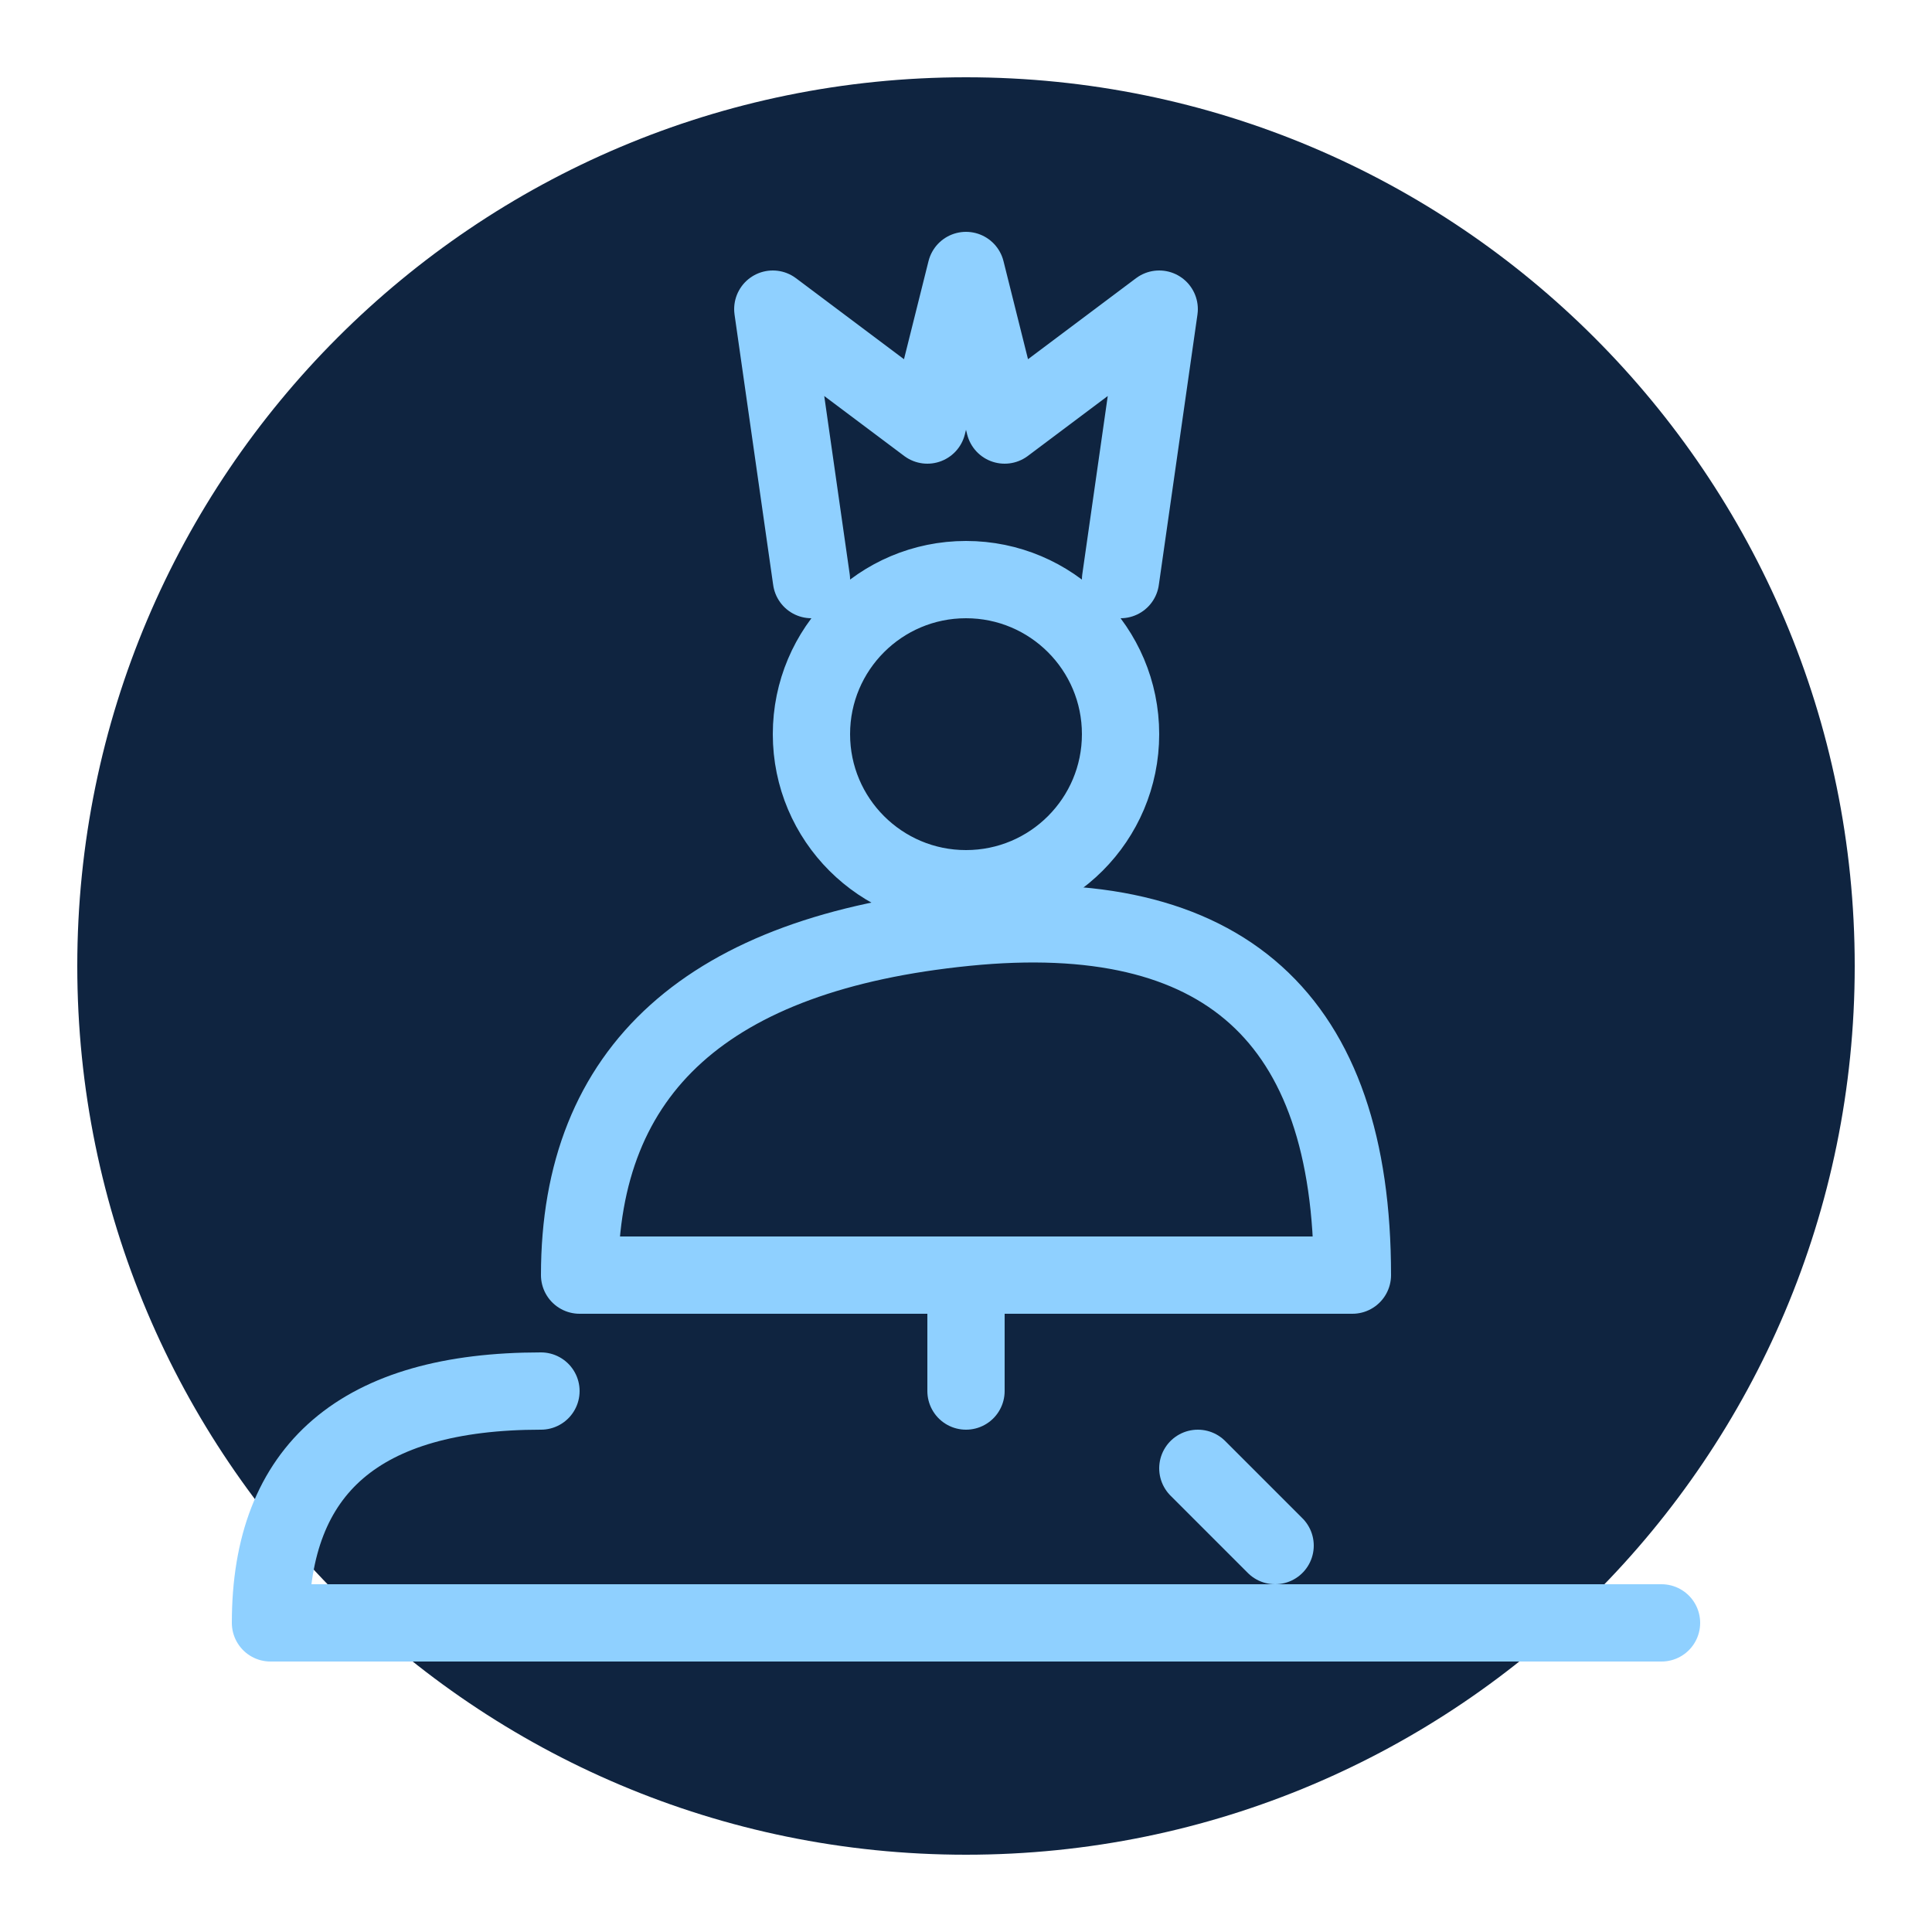
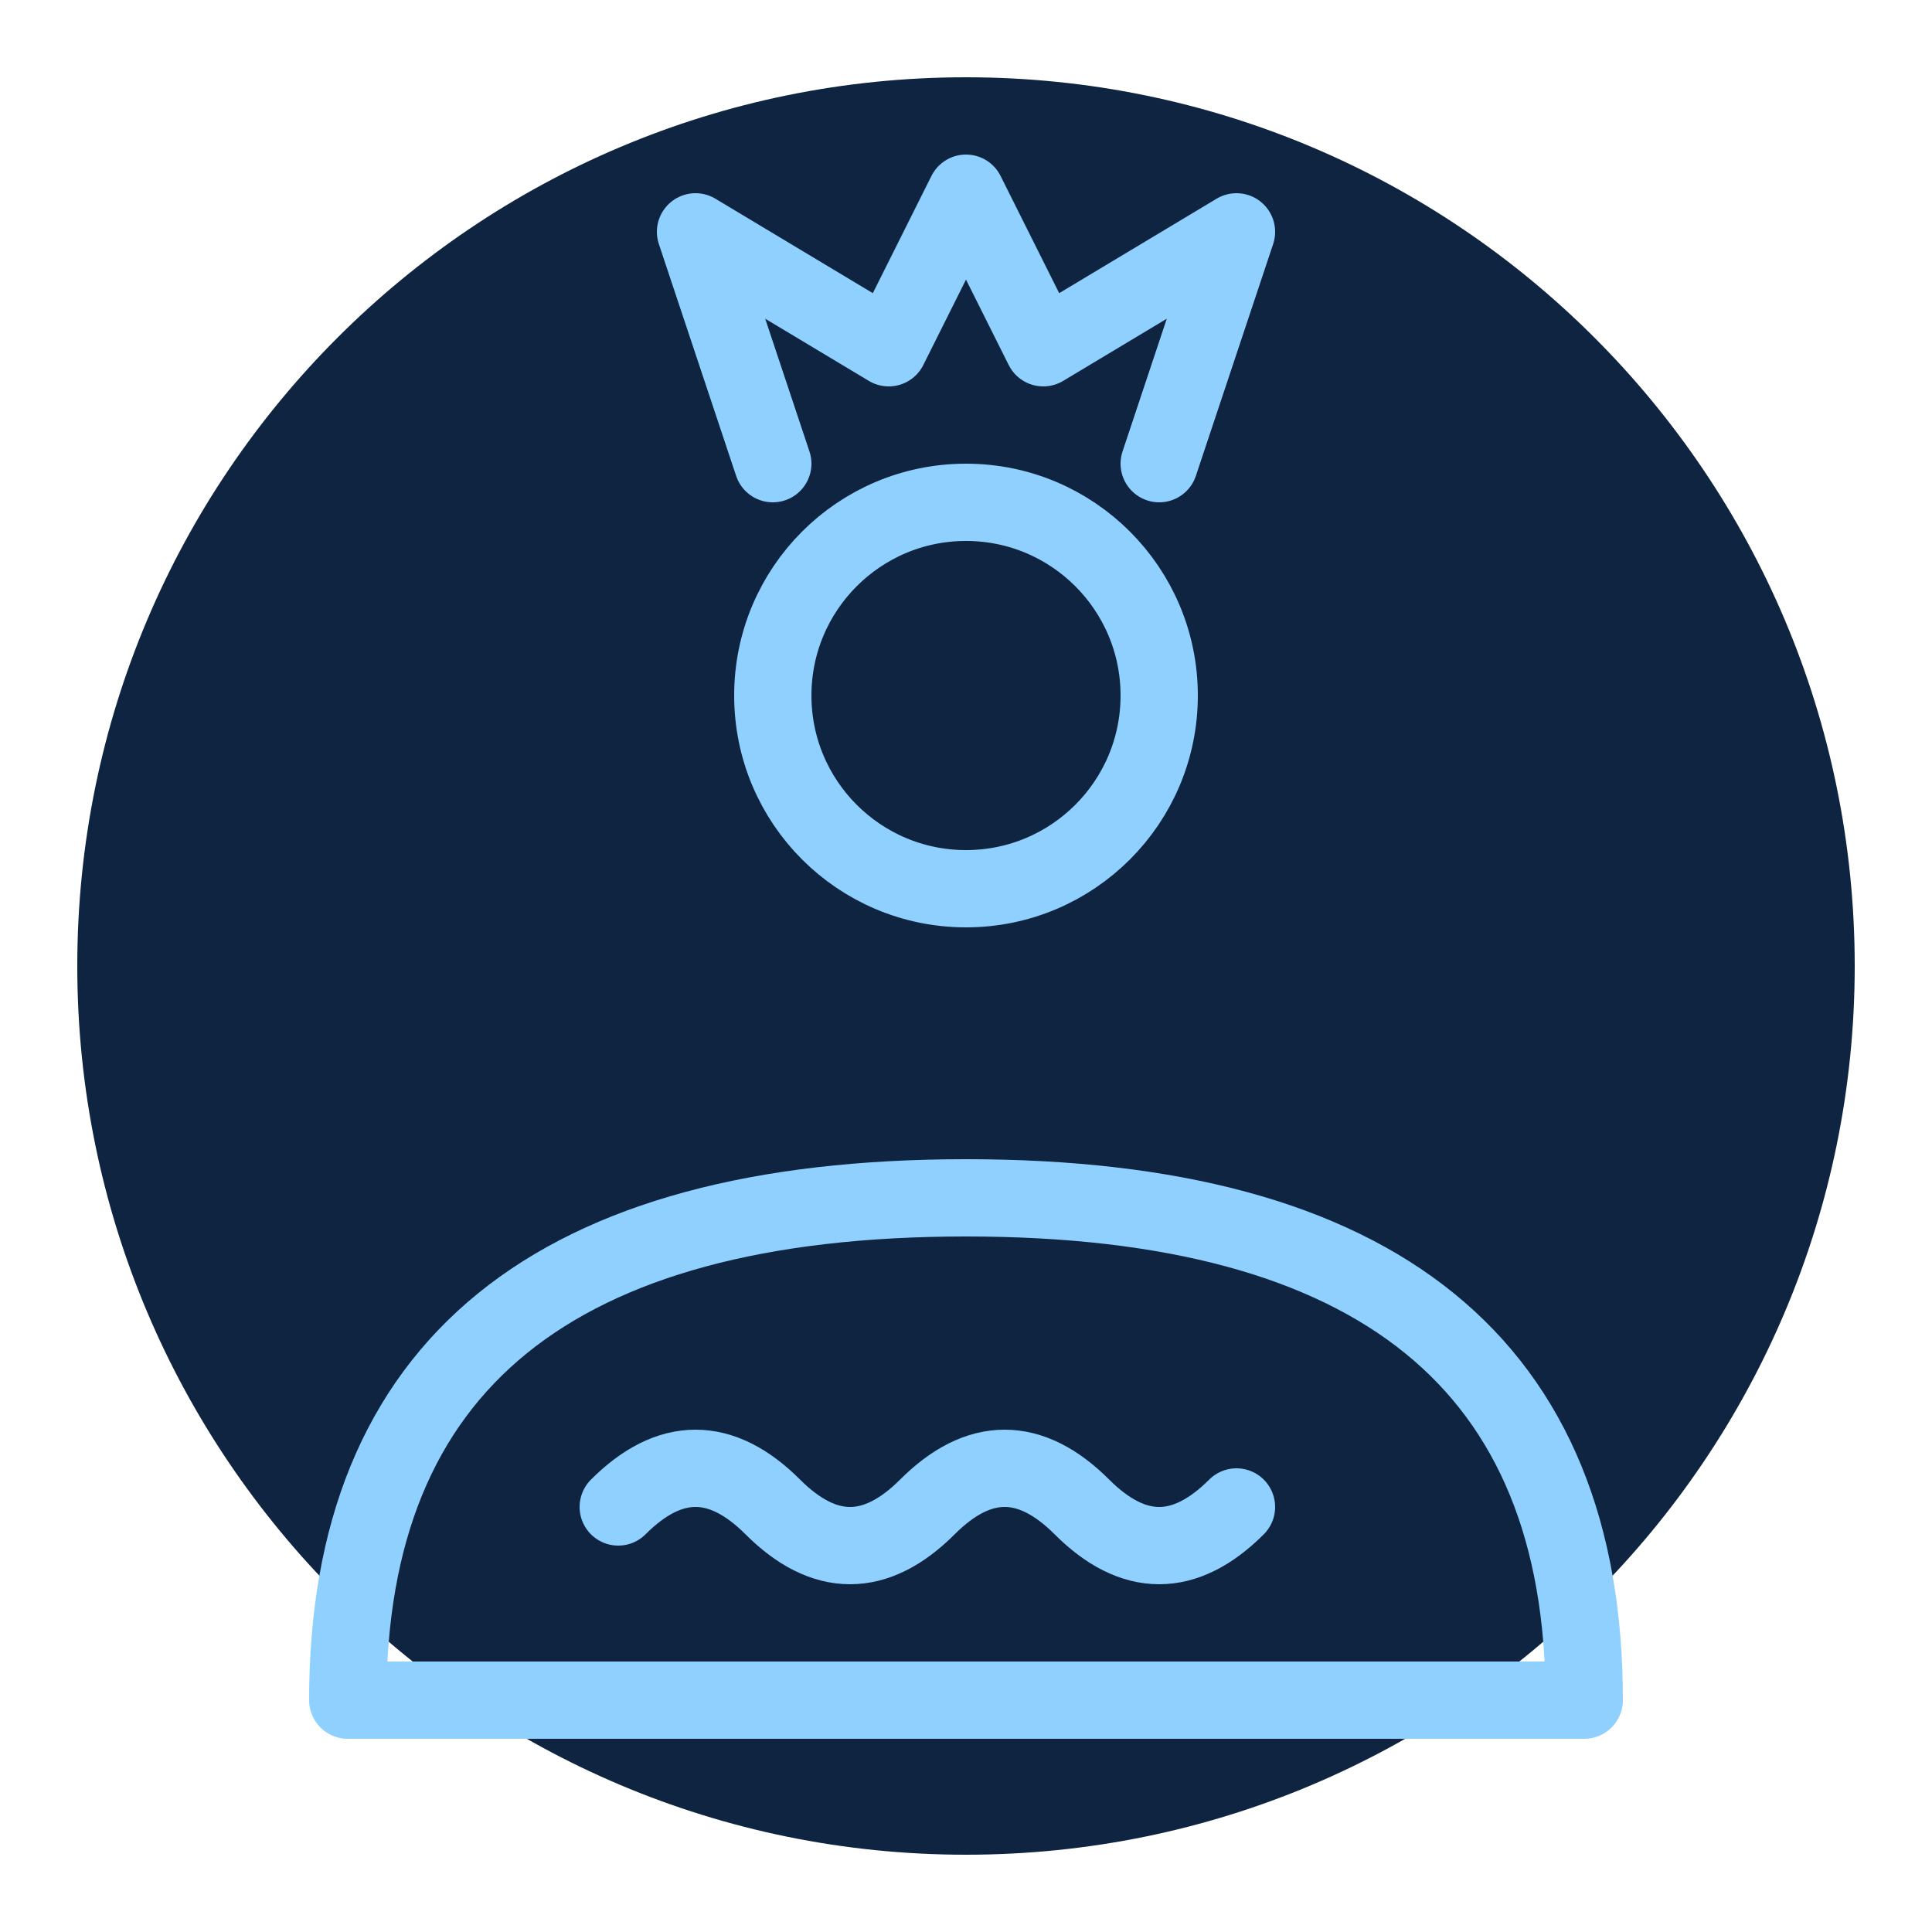
<svg xmlns="http://www.w3.org/2000/svg" viewBox="0 0 100 100">
  <circle cx="50" cy="50" r="46" fill="#0f2440" />
  <g fill="none" stroke-width="4" stroke-linecap="round" stroke-linejoin="round" stroke="#8fd0ff">
-     <path d="M50 30a8 8 0 1 0 0 16a8 8 0 1 0 0-16" />
-     <path d="M42 30l-2-14 8 6 2-8 2 8 8-6-2 14" />
-     <path d="M30 66q0-16 20-18t20 18z" />
-     <path d="M14 84q0-12 14-12M14 84h72" />
-     <path d="M50 66v6M62 76l4 4" />
+     <path d="M50 26a10 10 0 1 0 0 20a10 10 0 1 0 0-20" />
+     <path d="M40 24l-4-12 10 6 4-8 4 8 10-6-4 12" />
+     <path d="M18 88q0-26 32-26t32 26z" />
+     <path d="M32 78q4-4 8 0t8 0 8 0 8 0" />
  </g>
</svg>
